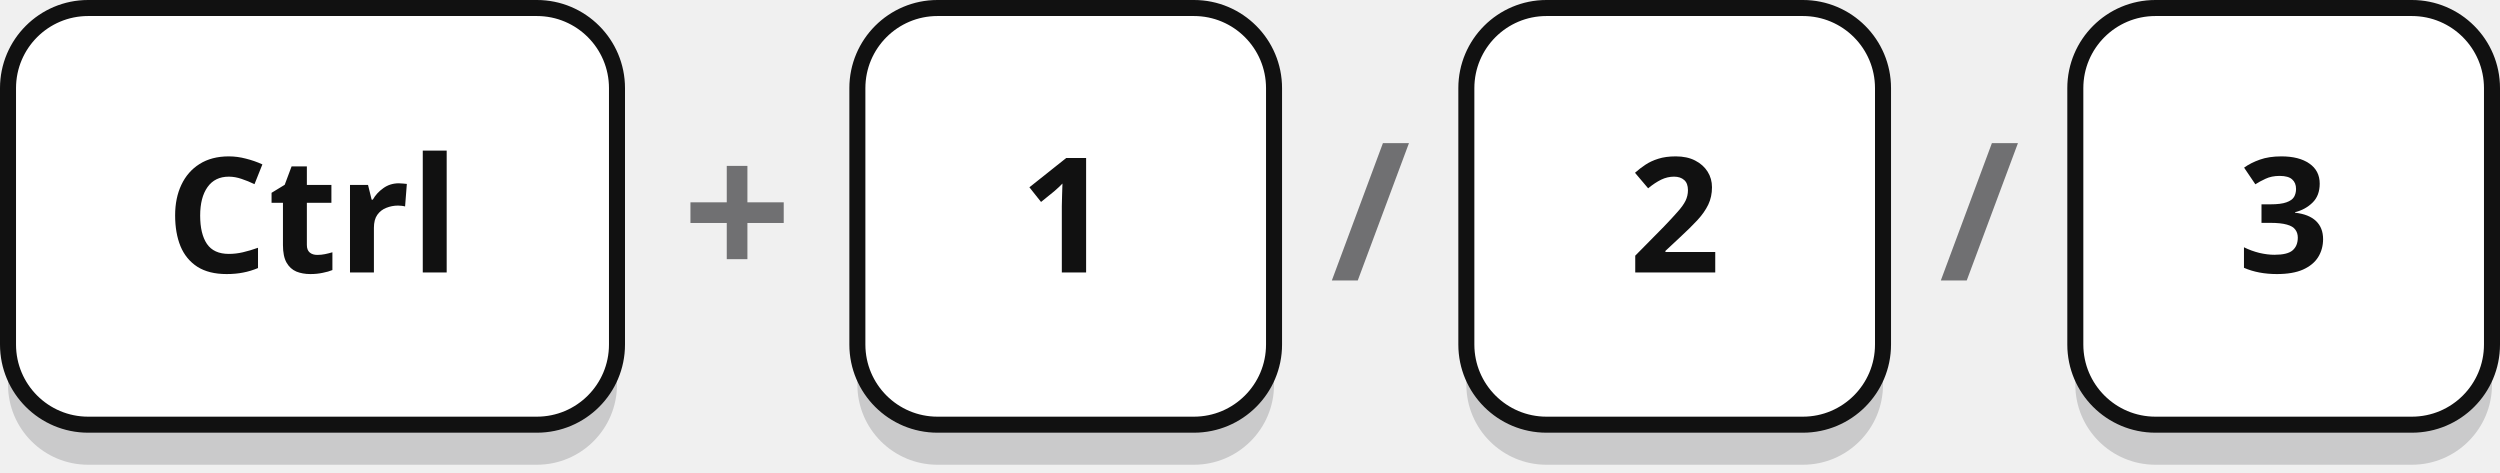
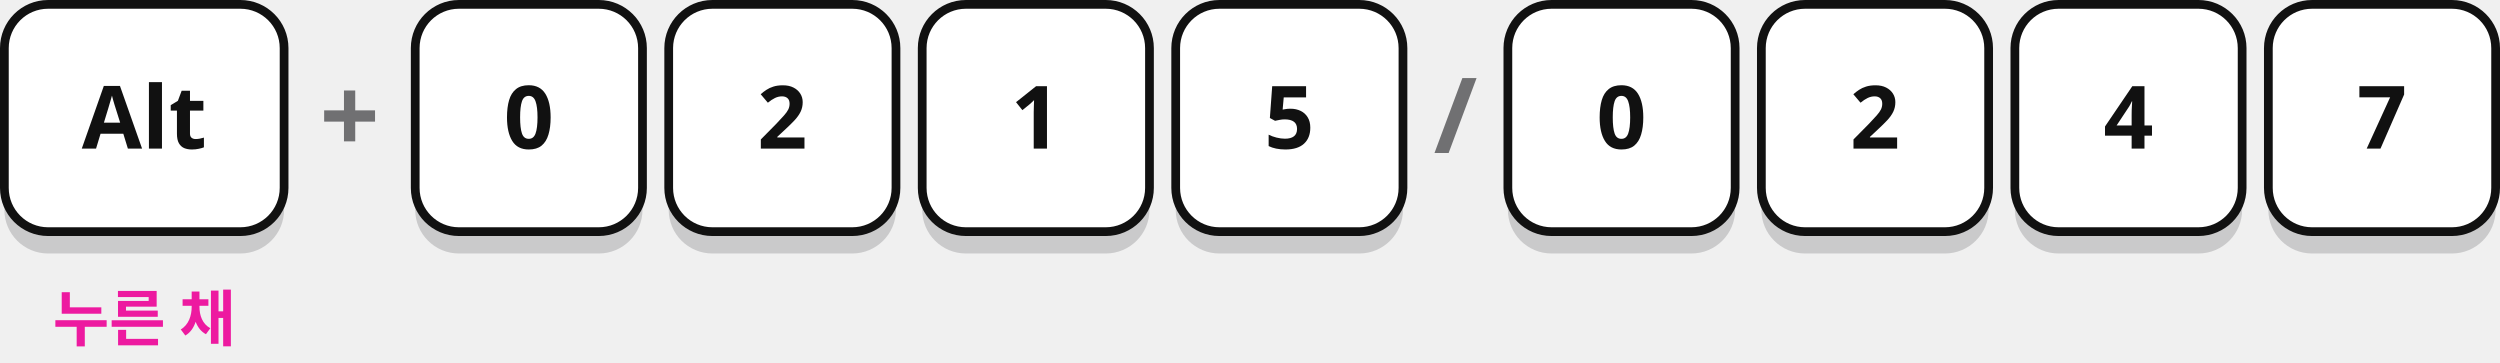
- <svg xmlns="http://www.w3.org/2000/svg" class="keys" viewBox="-1 -1 312.0 59" width="312" height="59" role="img" aria-label="단축키 Ctrl + 1 / 2 / 3" font-family="Pretendard, 'Malgun Gothic', sans-serif">
-   <rect x="0" y="5" width="76.0" height="52" rx="10" fill="#cacacb" />
-   <rect x="0" y="0" width="76.0" height="52" rx="10" fill="#ffffff" stroke="#111111" stroke-width="2" />
-   <text x="38.0" y="33.0" text-anchor="middle" font-size="20" font-weight="700" fill="#111111">Ctrl</text>
-   <text x="91.0" y="34.0" text-anchor="middle" font-size="24" font-weight="700" fill="#707072">+</text>
-   <rect x="106.0" y="5" width="52" height="52" rx="10" fill="#cacacb" />
-   <rect x="106.0" y="0" width="52" height="52" rx="10" fill="#ffffff" stroke="#111111" stroke-width="2" />
-   <text x="132.0" y="33.0" text-anchor="middle" font-size="20" font-weight="700" fill="#111111">1</text>
-   <text x="170.0" y="34.0" text-anchor="middle" font-size="24" font-weight="700" fill="#707072">/</text>
-   <rect x="182.0" y="5" width="52" height="52" rx="10" fill="#cacacb" />
-   <rect x="182.0" y="0" width="52" height="52" rx="10" fill="#ffffff" stroke="#111111" stroke-width="2" />
-   <text x="208.0" y="33.0" text-anchor="middle" font-size="20" font-weight="700" fill="#111111">2</text>
-   <text x="246.0" y="34.0" text-anchor="middle" font-size="24" font-weight="700" fill="#707072">/</text>
-   <rect x="258.0" y="5" width="52" height="52" rx="10" fill="#cacacb" />
-   <rect x="258.0" y="0" width="52" height="52" rx="10" fill="#ffffff" stroke="#111111" stroke-width="2" />
-   <text x="284.0" y="33.0" text-anchor="middle" font-size="20" font-weight="700" fill="#111111">3</text>
+ <svg xmlns="http://www.w3.org/2000/svg" class="keys" viewBox="-1 -1 572.0 83" width="572" height="83" role="img" aria-label="단축키 Alt + 0 2 1 5 / 0 2 4 7" font-family="Pretendard, 'Malgun Gothic', sans-serif">
+   <rect x="0" y="5" width="64.0" height="52" rx="10" fill="#cacacb" />
+   <rect x="0" y="0" width="64.0" height="52" rx="10" fill="#ffffff" stroke="#111111" stroke-width="2" />
+   <text x="32.0" y="33.0" text-anchor="middle" font-size="20" font-weight="700" fill="#111111">Alt</text>
+   <text x="32.0" y="77" text-anchor="middle" font-size="14" font-weight="700" fill="#ed1aa0">누른 채</text>
+   <text x="79.0" y="34.0" text-anchor="middle" font-size="24" font-weight="700" fill="#707072">+</text>
+   <rect x="94.0" y="5" width="52" height="52" rx="10" fill="#cacacb" />
+   <rect x="94.0" y="0" width="52" height="52" rx="10" fill="#ffffff" stroke="#111111" stroke-width="2" />
+   <text x="120.0" y="33.0" text-anchor="middle" font-size="20" font-weight="700" fill="#111111">0</text>
+   <rect x="152.0" y="5" width="52" height="52" rx="10" fill="#cacacb" />
+   <rect x="152.0" y="0" width="52" height="52" rx="10" fill="#ffffff" stroke="#111111" stroke-width="2" />
+   <text x="178.0" y="33.0" text-anchor="middle" font-size="20" font-weight="700" fill="#111111">2</text>
+   <rect x="210.0" y="5" width="52" height="52" rx="10" fill="#cacacb" />
+   <rect x="210.0" y="0" width="52" height="52" rx="10" fill="#ffffff" stroke="#111111" stroke-width="2" />
+   <text x="236.0" y="33.0" text-anchor="middle" font-size="20" font-weight="700" fill="#111111">1</text>
+   <rect x="268.0" y="5" width="52" height="52" rx="10" fill="#cacacb" />
+   <rect x="268.0" y="0" width="52" height="52" rx="10" fill="#ffffff" stroke="#111111" stroke-width="2" />
+   <text x="294.0" y="33.0" text-anchor="middle" font-size="20" font-weight="700" fill="#111111">5</text>
+   <text x="332.0" y="34.0" text-anchor="middle" font-size="24" font-weight="700" fill="#707072">/</text>
+   <rect x="344.0" y="5" width="52" height="52" rx="10" fill="#cacacb" />
+   <rect x="344.0" y="0" width="52" height="52" rx="10" fill="#ffffff" stroke="#111111" stroke-width="2" />
+   <text x="370.0" y="33.0" text-anchor="middle" font-size="20" font-weight="700" fill="#111111">0</text>
+   <rect x="402.0" y="5" width="52" height="52" rx="10" fill="#cacacb" />
+   <rect x="402.0" y="0" width="52" height="52" rx="10" fill="#ffffff" stroke="#111111" stroke-width="2" />
+   <text x="428.0" y="33.0" text-anchor="middle" font-size="20" font-weight="700" fill="#111111">2</text>
+   <rect x="460.0" y="5" width="52" height="52" rx="10" fill="#cacacb" />
+   <rect x="460.0" y="0" width="52" height="52" rx="10" fill="#ffffff" stroke="#111111" stroke-width="2" />
+   <text x="486.0" y="33.0" text-anchor="middle" font-size="20" font-weight="700" fill="#111111">4</text>
+   <rect x="518.0" y="5" width="52" height="52" rx="10" fill="#cacacb" />
+   <rect x="518.0" y="0" width="52" height="52" rx="10" fill="#ffffff" stroke="#111111" stroke-width="2" />
+   <text x="544.0" y="33.0" text-anchor="middle" font-size="20" font-weight="700" fill="#111111">7</text>
</svg>
